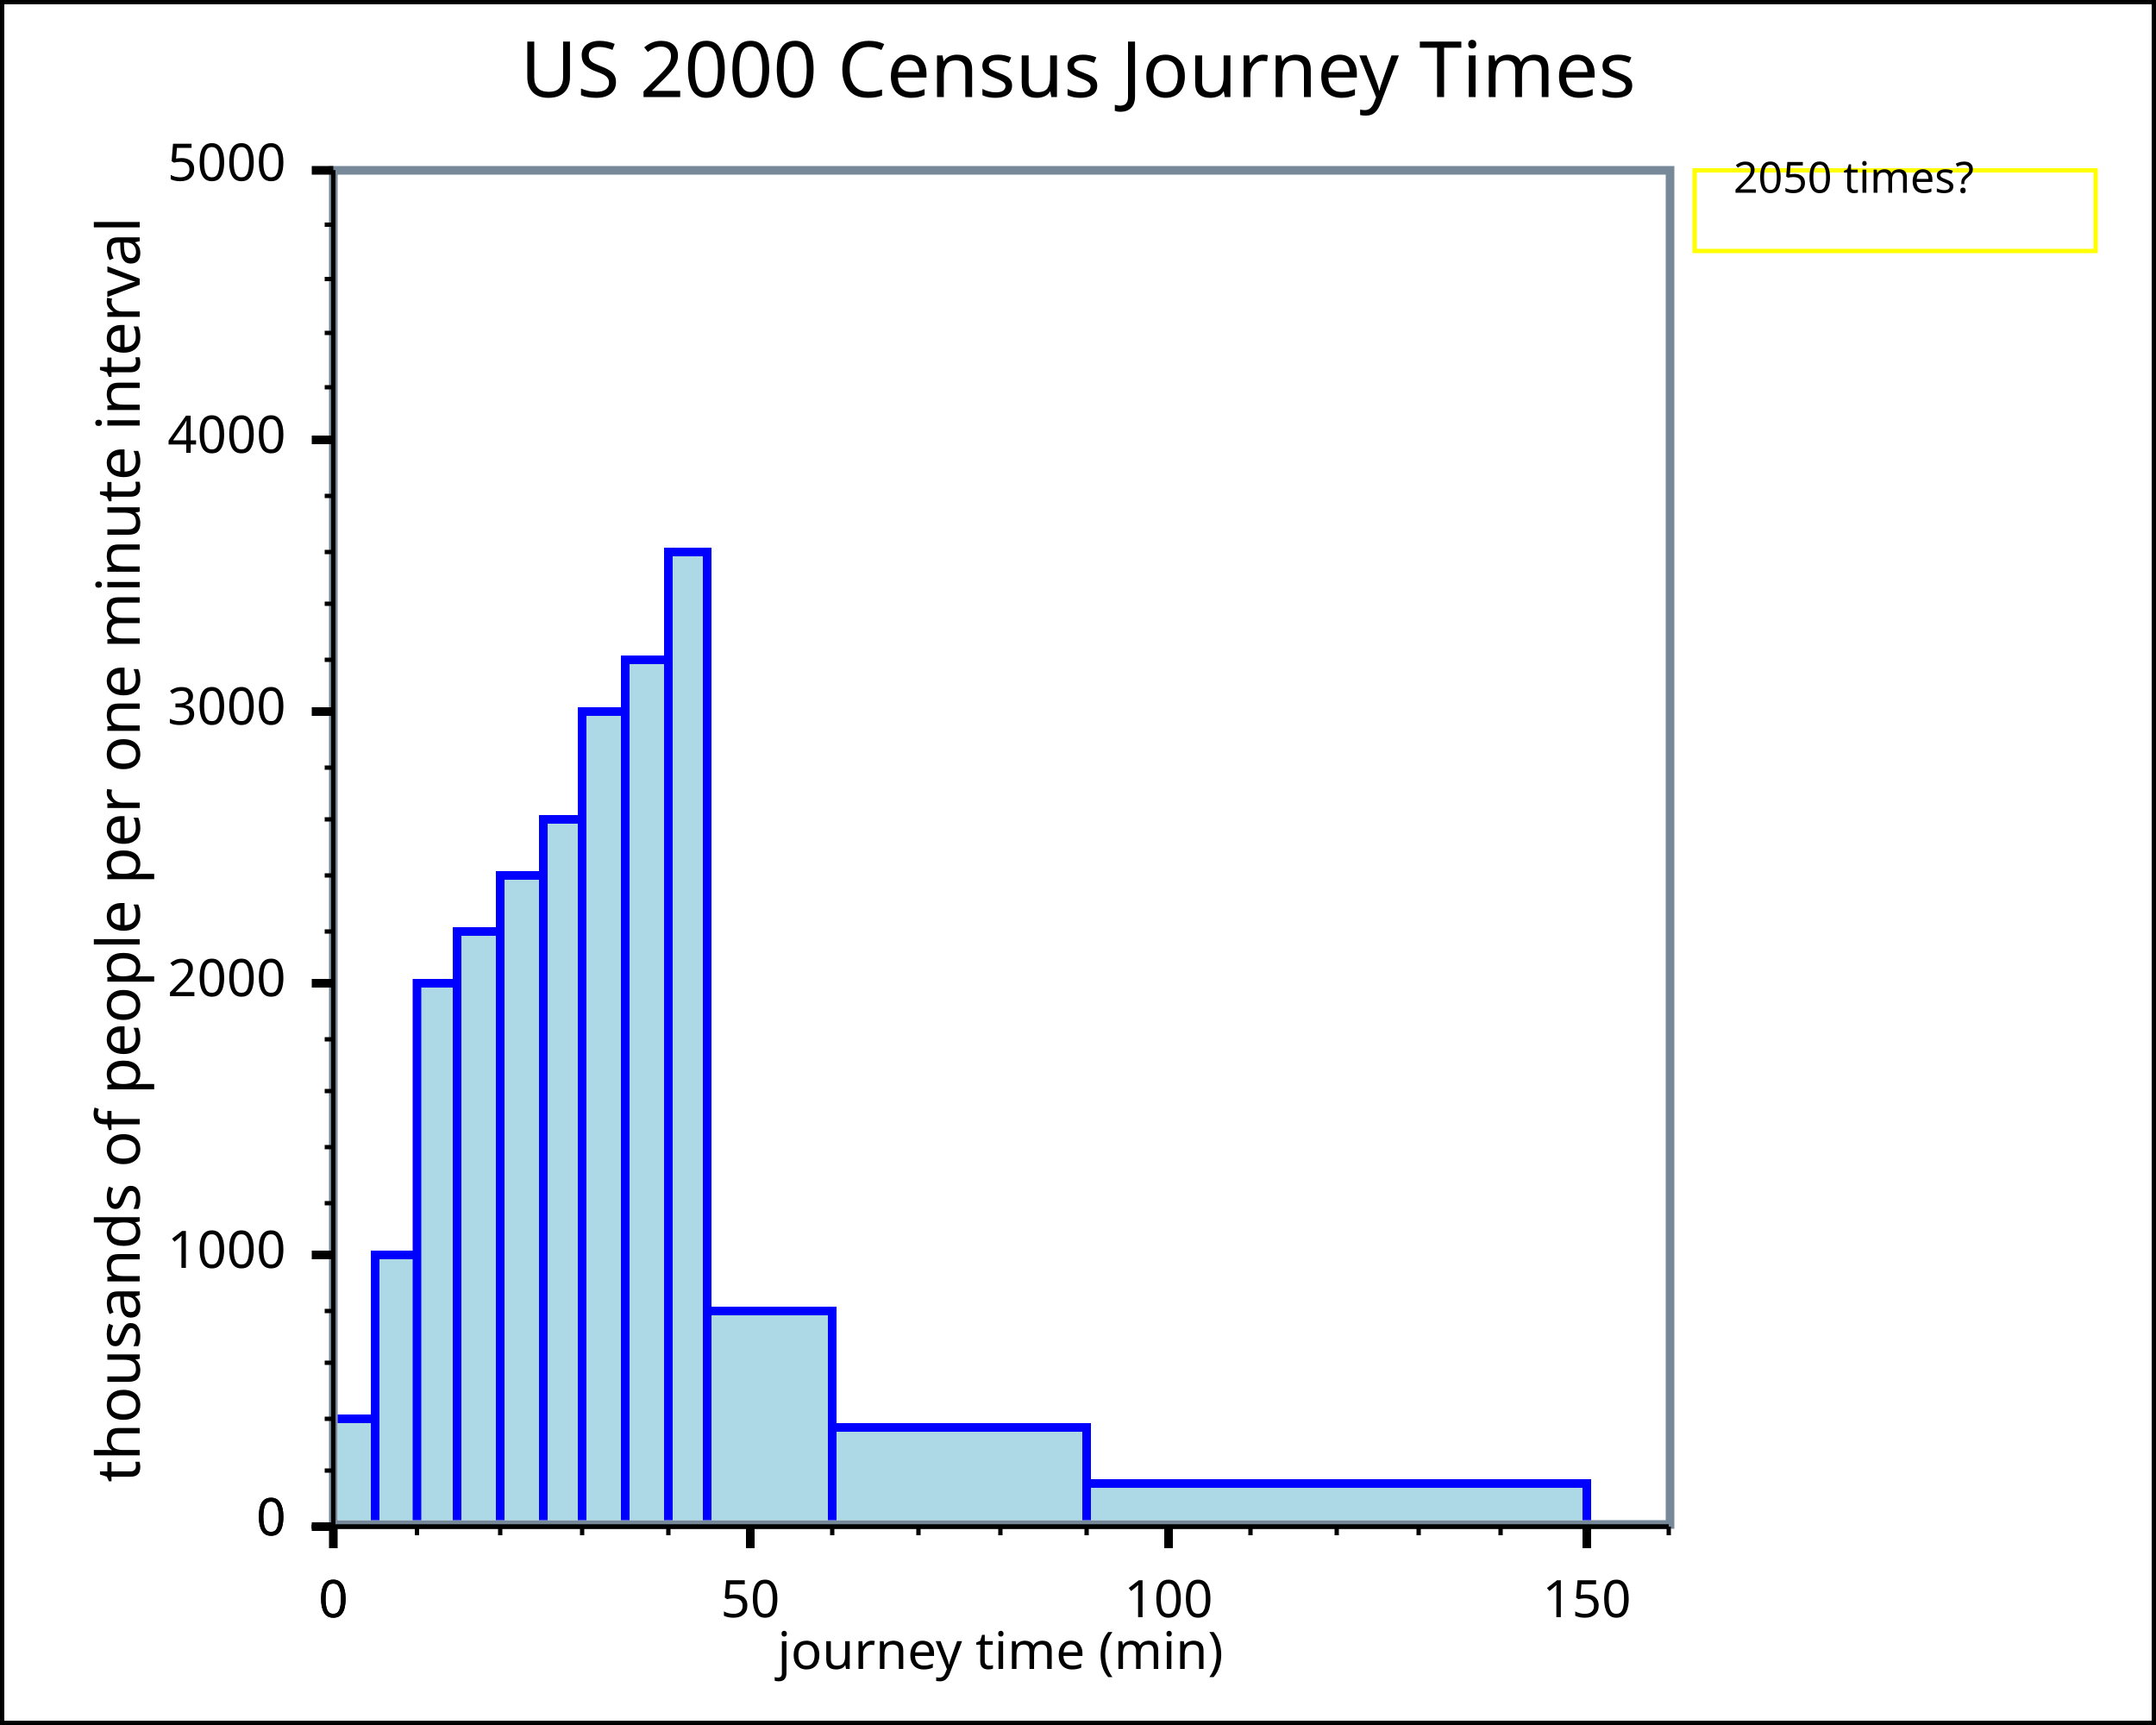
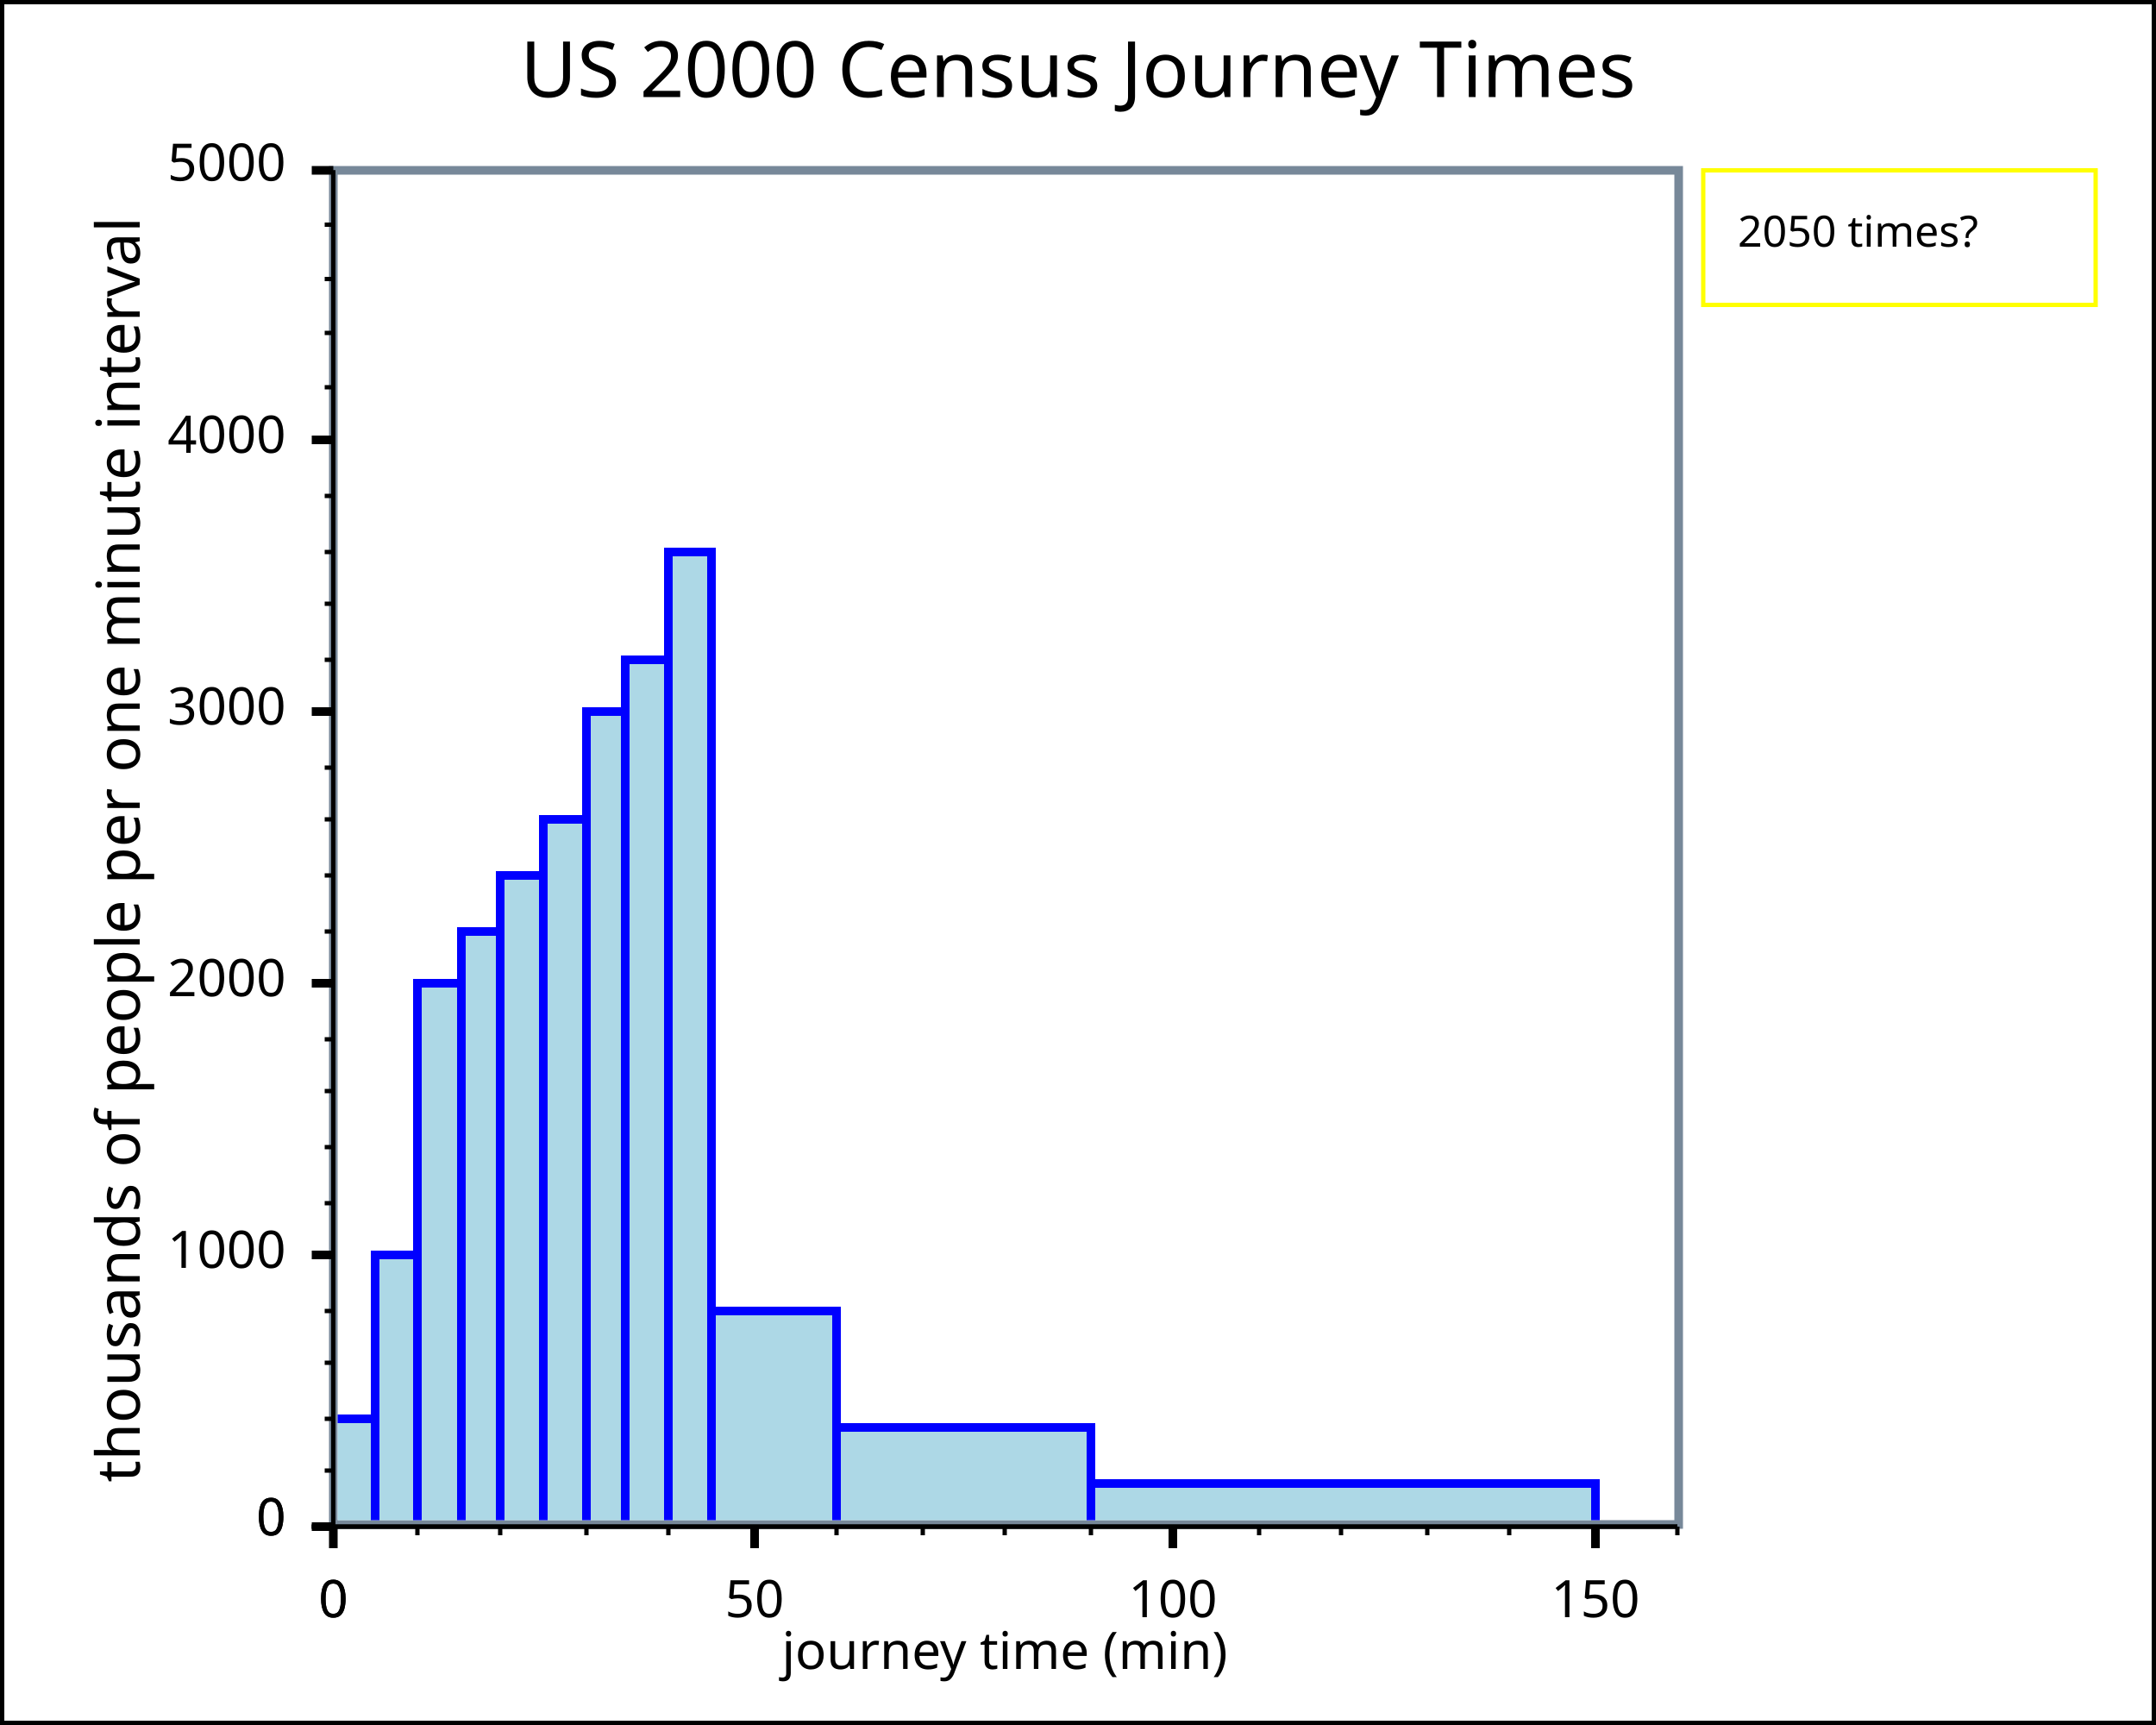
<svg xmlns="http://www.w3.org/2000/svg" width="500" height="400" version="1.1">
  <clipPath id="plot_window">
-     <rect x="78.3" y="40.5" width="308" height="312" />
+     <rect x="78.3" y="40.5" width="310" height="312" />
  </clipPath>
  <g id="imageBackground" stroke="rgb(0,0,0)" fill="rgb(255,255,255)" stroke-width="2">
    <rect x="0" y="0" width="500" height="400" />
  </g>
  <g id="plotBackground" stroke="rgb(119,136,153)" fill="rgb(255,255,255)" stroke-width="2">
-     <rect x="77.3" y="39.5" width="310" height="314" />
+     <rect x="77.3" y="39.5" width="312" height="314" />
  </g>
  <g id="yMinorGrid" stroke="rgb(200,220,255)" stroke-width="0.5" />
  <g id="yMajorGrid" stroke="rgb(200,220,255)" stroke-width="1" />
  <g id="xMinorGrid" stroke="rgb(200,220,255)" stroke-width="0.5" />
  <g id="xMajorGrid" stroke="rgb(200,220,255)" stroke-width="1" />
  <g id="yAxis" stroke="rgb(0,0,0)" stroke-width="1">
    <line x1="77.3" y1="39.5" x2="77.3" y2="359" />
    <line x1="77.3" y1="39.5" x2="77.3" y2="354" />
  </g>
  <g id="xAxis" stroke="rgb(0,0,0)" stroke-width="1">
-     <line x1="72.3" y1="354" x2="387" y2="354" />
-     <line x1="72.3" y1="354" x2="387" y2="354" />
+     <line x1="72.3" y1="354" x2="389" y2="354" />
+     <line x1="72.3" y1="354" x2="389" y2="354" />
  </g>
  <g id="yMinorTicks" stroke="rgb(0,0,0)" stroke-width="1">
    <path d="M75.3,341 L77.3,341 M75.3,329 L77.3,329 M75.3,316 L77.3,316 M75.3,304 L77.3,304 M75.3,279 L77.3,279 M75.3,266 L77.3,266 M75.3,253 L77.3,253 M75.3,241 L77.3,241 M75.3,216 L77.3,216 M75.3,203 L77.3,203 M75.3,190 L77.3,190 M75.3,178 L77.3,178 M75.3,153 L77.3,153 M75.3,140 L77.3,140 M75.3,128 L77.3,128 M75.3,115 L77.3,115 M75.3,89.8 L77.3,89.8 M75.3,77.2 L77.3,77.2 M75.3,64.7 L77.3,64.7 M75.3,52.1 L77.3,52.1 M75.3,354 L77.3,354 " fill="none" />
  </g>
  <g id="xMinorTicks" stroke="rgb(0,0,0)" stroke-width="1">
-     <path d="M96.7,354 L96.7,356 M116,354 L116,356 M135,354 L135,356 M155,354 L155,356 M193,354 L193,356 M213,354 L213,356 M232,354 L232,356 M252,354 L252,356 M290,354 L290,356 M310,354 L310,356 M329,354 L329,356 M348,354 L348,356 M387,354 L387,356 " fill="none" />
+     <path d="M96.8,354 L96.8,356 M116,354 L116,356 M136,354 L136,356 M155,354 L155,356 M194,354 L194,356 M214,354 L214,356 M233,354 L233,356 M253,354 L253,356 M292,354 L292,356 M311,354 L311,356 M331,354 L331,356 M350,354 L350,356 M389,354 L389,356 " fill="none" />
  </g>
  <g id="yMajorTicks" stroke="rgb(0,0,0)" stroke-width="2">
    <path d="M72.3,354 L77.3,354 M72.3,291 L77.3,291 M72.3,228 L77.3,228 M72.3,165 L77.3,165 M72.3,102 L77.3,102 M72.3,39.5 L77.3,39.5 M72.3,354 L77.3,354 " fill="none" />
  </g>
  <g id="xMajorTicks" stroke="rgb(0,0,0)" stroke-width="2">
-     <path d="M77.3,354 L77.3,359 M174,354 L174,359 M271,354 L271,359 M368,354 L368,359 M77.3,354 L77.3,359 " fill="none" />
+     <path d="M77.3,354 L77.3,359 M175,354 L175,359 M272,354 L272,359 M370,354 L370,359 M77.3,354 L77.3,359 " fill="none" />
  </g>
  <g id="xTicksValues">
    <text x="77.3" y="375" text-anchor="middle" font-size="12" font-family="Lucida Sans Unicode">0</text>
-     <text x="174" y="375" text-anchor="middle" font-size="12" font-family="Lucida Sans Unicode">50</text>
-     <text x="271" y="375" text-anchor="middle" font-size="12" font-family="Lucida Sans Unicode">100</text>
-     <text x="368" y="375" text-anchor="middle" font-size="12" font-family="Lucida Sans Unicode">150</text>
+     <text x="175" y="375" text-anchor="middle" font-size="12" font-family="Lucida Sans Unicode">50</text>
+     <text x="272" y="375" text-anchor="middle" font-size="12" font-family="Lucida Sans Unicode">100</text>
+     <text x="370" y="375" text-anchor="middle" font-size="12" font-family="Lucida Sans Unicode">150</text>
    <text x="77.3" y="375" text-anchor="middle" font-size="12" font-family="Lucida Sans Unicode">0</text>
  </g>
  <g id="yTicksValues">
    <text x="66.3" y="356" text-anchor="end" font-size="12" font-family="Lucida Sans Unicode">0</text>
    <text x="66.3" y="294" text-anchor="end" font-size="12" font-family="Lucida Sans Unicode">1000</text>
    <text x="66.3" y="231" text-anchor="end" font-size="12" font-family="Lucida Sans Unicode">2000</text>
    <text x="66.3" y="168" text-anchor="end" font-size="12" font-family="Lucida Sans Unicode">3000</text>
    <text x="66.3" y="105" text-anchor="end" font-size="12" font-family="Lucida Sans Unicode">4000</text>
    <text x="66.3" y="41.9" text-anchor="end" font-size="12" font-family="Lucida Sans Unicode">5000</text>
    <text x="66.3" y="356" text-anchor="end" font-size="12" font-family="Lucida Sans Unicode">0</text>
  </g>
  <g id="yLabel">
    <text x="32.4" y="197" text-anchor="middle" transform="rotate(-90 32.4 197 )" font-size="14" font-family="Lucida Sans Unicode">thousands of people per one minute interval</text>
  </g>
  <g id="xLabel">
-     <text x="232" y="387" text-anchor="middle" font-size="12" font-family="Lucida Sans Unicode">journey time (min)</text>
+     <text x="233" y="387" text-anchor="middle" font-size="12" font-family="Lucida Sans Unicode">journey time (min)</text>
  </g>
  <g id="plotPoints" clip-path="url(#plot_window)">
    <g stroke="rgb(0,0,255)" fill="rgb(173,216,230)" stroke-width="2">
-       <path d="M77.3,354 L77.3,329 L87,329 L87,354 ZM87,354 L87,291 L96.7,291 L96.7,354 ZM96.7,354 L96.7,228 L106,228 L106,354 ZM106,354 L106,216 L116,216 L116,354 ZM116,354 L116,203 L126,203 L126,354 ZM126,354 L126,190 L135,190 L135,354 ZM135,354 L135,165 L145,165 L145,354 ZM145,354 L145,153 L155,153 L155,354 ZM155,354 L155,128 L164,128 L164,354 ZM164,354 L164,304 L193,304 L193,354 ZM193,354 L193,331 L252,331 L252,354 ZM252,354 L252,344 L368,344 L368,354 Z" fill="rgb(173,216,230)" />
+       <path d="M77.3,354 L77.3,329 L87,329 L87,354 ZM87,354 L87,291 L96.8,291 L96.8,354 ZM96.8,354 L96.8,228 L107,228 L107,354 ZM107,354 L107,216 L116,216 L116,354 ZM116,354 L116,203 L126,203 L126,354 ZM126,354 L126,190 L136,190 L136,354 ZM136,354 L136,165 L145,165 L145,354 ZM145,354 L145,153 L155,153 L155,354 ZM155,354 L155,128 L165,128 L165,354 ZM165,354 L165,304 L194,304 L194,354 ZM194,354 L194,331 L253,331 L253,354 ZM253,354 L253,344 L370,344 L370,354 Z" fill="rgb(173,216,230)" />
    </g>
  </g>
  <g id="legendBackground" stroke="rgb(255,255,0)" fill="rgb(255,255,255)" stroke-width="1">
-     <rect x="393" y="39.5" width="93" height="18.7" />
+     <rect x="395" y="39.5" width="91" height="31.2" />
  </g>
  <g id="legendPoints" />
  <g id="legendText">
-     <text x="402" y="44.7" font-size="10" font-family="Lucida Sans Unicode" font-weight="normal">2050 times? </text>
+     <text x="403" y="57.2" font-size="10" font-family="Lucida Sans Unicode" font-weight="normal">2050 times? </text>
  </g>
  <g id="title">
    <text x="250" y="22.5" text-anchor="middle" font-size="18" font-family="Lucida Sans Unicode" font-weight="normal">US 2000 Census Journey Times</text>
  </g>
</svg>
